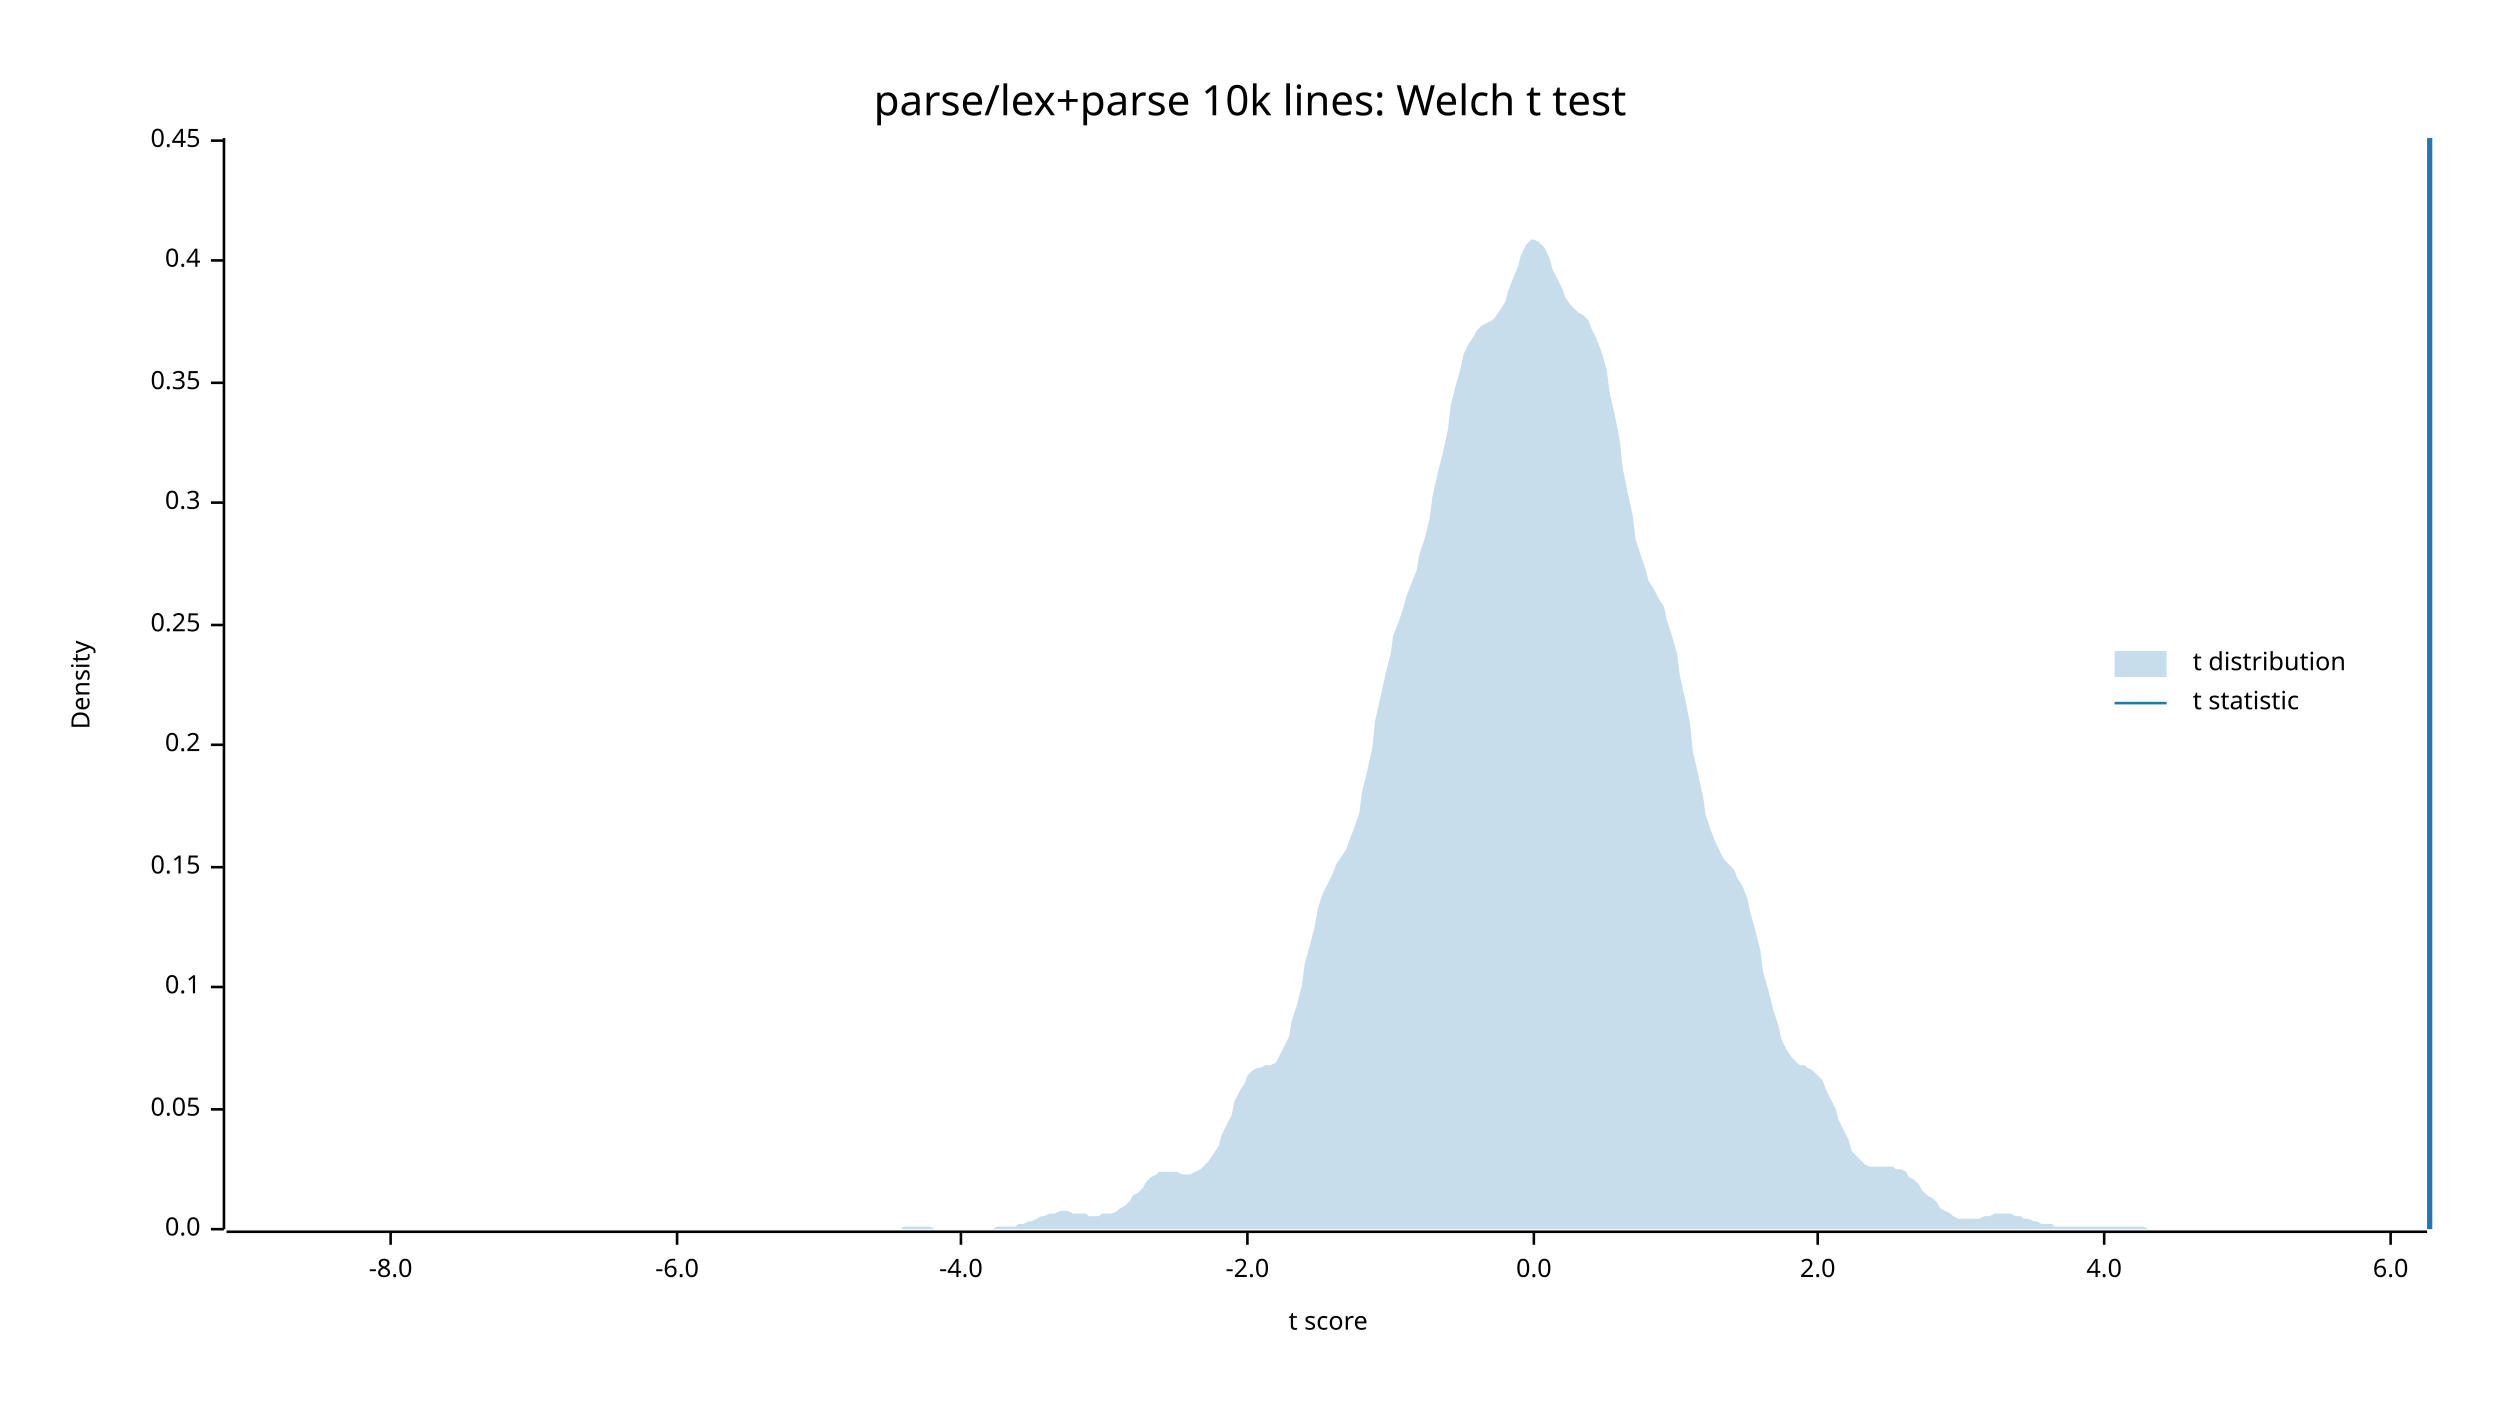
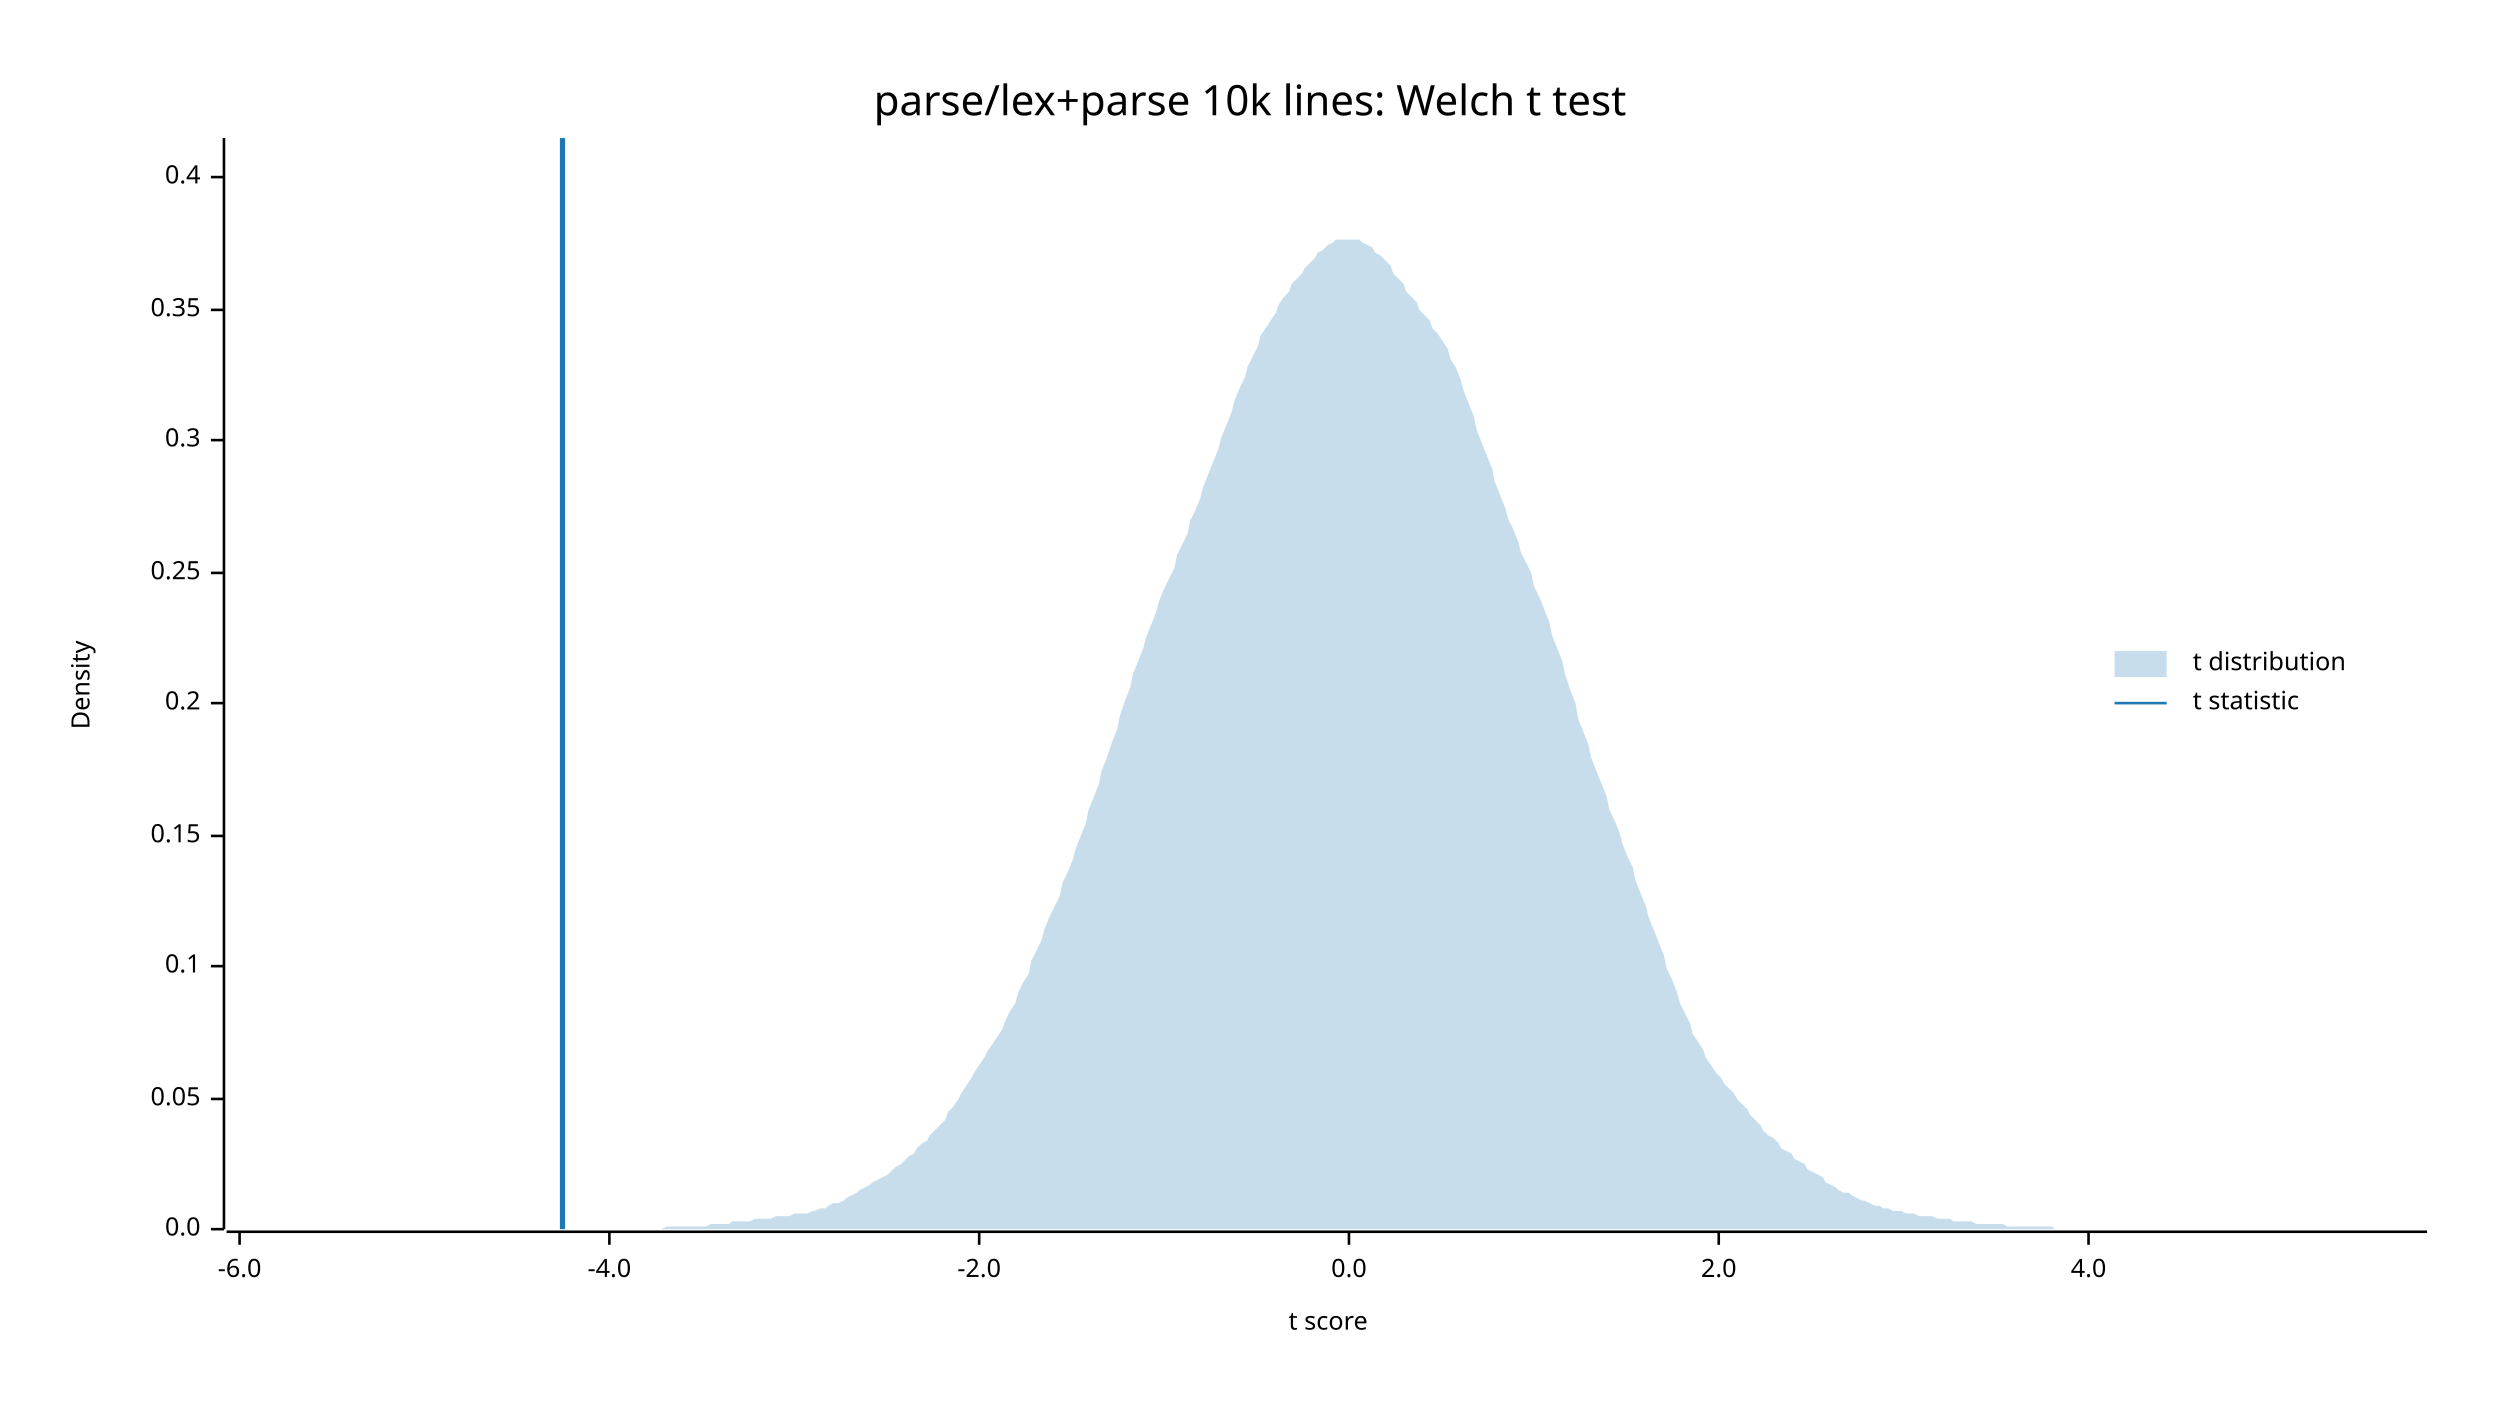
<svg xmlns="http://www.w3.org/2000/svg" width="960" height="540" viewBox="0 0 960 540">
  <text x="480" y="32" dy="0.76em" text-anchor="middle" font-family="sans-serif" font-size="16.129" opacity="1" fill="#000000">
parse/lex+parse 10k lines: Welch t test
</text>
  <text x="27" y="263" dy="0.76em" text-anchor="middle" font-family="sans-serif" font-size="9.677" opacity="1" fill="#000000" transform="rotate(270, 27, 263)">
Density
</text>
  <text x="510" y="513" dy="-0.5ex" text-anchor="middle" font-family="sans-serif" font-size="9.677" opacity="1" fill="#000000">
t score
</text>
  <polyline fill="none" opacity="1" stroke="#000000" stroke-width="1" points="86,53 86,472 " />
  <text x="77" y="472" dy="0.5ex" text-anchor="end" font-family="sans-serif" font-size="9.677" opacity="1" fill="#000000">
0.0
</text>
  <polyline fill="none" opacity="1" stroke="#000000" stroke-width="1" points="81,472 86,472 " />
-   <text x="77" y="426" dy="0.5ex" text-anchor="end" font-family="sans-serif" font-size="9.677" opacity="1" fill="#000000">
+   <text x="77" y="422" dy="0.5ex" text-anchor="end" font-family="sans-serif" font-size="9.677" opacity="1" fill="#000000">
0.05
</text>
-   <polyline fill="none" opacity="1" stroke="#000000" stroke-width="1" points="81,426 86,426 " />
-   <text x="77" y="379" dy="0.5ex" text-anchor="end" font-family="sans-serif" font-size="9.677" opacity="1" fill="#000000">
+   <polyline fill="none" opacity="1" stroke="#000000" stroke-width="1" points="81,422 86,422 " />
+   <text x="77" y="371" dy="0.5ex" text-anchor="end" font-family="sans-serif" font-size="9.677" opacity="1" fill="#000000">
0.1
</text>
-   <polyline fill="none" opacity="1" stroke="#000000" stroke-width="1" points="81,379 86,379 " />
-   <text x="77" y="333" dy="0.5ex" text-anchor="end" font-family="sans-serif" font-size="9.677" opacity="1" fill="#000000">
+   <polyline fill="none" opacity="1" stroke="#000000" stroke-width="1" points="81,371 86,371 " />
+   <text x="77" y="321" dy="0.5ex" text-anchor="end" font-family="sans-serif" font-size="9.677" opacity="1" fill="#000000">
0.15
</text>
-   <polyline fill="none" opacity="1" stroke="#000000" stroke-width="1" points="81,333 86,333 " />
-   <text x="77" y="286" dy="0.5ex" text-anchor="end" font-family="sans-serif" font-size="9.677" opacity="1" fill="#000000">
+   <polyline fill="none" opacity="1" stroke="#000000" stroke-width="1" points="81,321 86,321 " />
+   <text x="77" y="270" dy="0.5ex" text-anchor="end" font-family="sans-serif" font-size="9.677" opacity="1" fill="#000000">
0.2
</text>
-   <polyline fill="none" opacity="1" stroke="#000000" stroke-width="1" points="81,286 86,286 " />
-   <text x="77" y="240" dy="0.5ex" text-anchor="end" font-family="sans-serif" font-size="9.677" opacity="1" fill="#000000">
+   <polyline fill="none" opacity="1" stroke="#000000" stroke-width="1" points="81,270 86,270 " />
+   <text x="77" y="220" dy="0.5ex" text-anchor="end" font-family="sans-serif" font-size="9.677" opacity="1" fill="#000000">
0.25
</text>
-   <polyline fill="none" opacity="1" stroke="#000000" stroke-width="1" points="81,240 86,240 " />
-   <text x="77" y="193" dy="0.5ex" text-anchor="end" font-family="sans-serif" font-size="9.677" opacity="1" fill="#000000">
+   <polyline fill="none" opacity="1" stroke="#000000" stroke-width="1" points="81,220 86,220 " />
+   <text x="77" y="169" dy="0.5ex" text-anchor="end" font-family="sans-serif" font-size="9.677" opacity="1" fill="#000000">
0.3
</text>
-   <polyline fill="none" opacity="1" stroke="#000000" stroke-width="1" points="81,193 86,193 " />
-   <text x="77" y="147" dy="0.5ex" text-anchor="end" font-family="sans-serif" font-size="9.677" opacity="1" fill="#000000">
+   <polyline fill="none" opacity="1" stroke="#000000" stroke-width="1" points="81,169 86,169 " />
+   <text x="77" y="119" dy="0.5ex" text-anchor="end" font-family="sans-serif" font-size="9.677" opacity="1" fill="#000000">
0.35
</text>
-   <polyline fill="none" opacity="1" stroke="#000000" stroke-width="1" points="81,147 86,147 " />
-   <text x="77" y="100" dy="0.5ex" text-anchor="end" font-family="sans-serif" font-size="9.677" opacity="1" fill="#000000">
+   <polyline fill="none" opacity="1" stroke="#000000" stroke-width="1" points="81,119 86,119 " />
+   <text x="77" y="68" dy="0.5ex" text-anchor="end" font-family="sans-serif" font-size="9.677" opacity="1" fill="#000000">
0.4
</text>
-   <polyline fill="none" opacity="1" stroke="#000000" stroke-width="1" points="81,100 86,100 " />
-   <text x="77" y="54" dy="0.5ex" text-anchor="end" font-family="sans-serif" font-size="9.677" opacity="1" fill="#000000">
- 0.45
- </text>
-   <polyline fill="none" opacity="1" stroke="#000000" stroke-width="1" points="81,54 86,54 " />
+   <polyline fill="none" opacity="1" stroke="#000000" stroke-width="1" points="81,68 86,68 " />
  <polyline fill="none" opacity="1" stroke="#000000" stroke-width="1" points="87,473 932,473 " />
-   <text x="150" y="483" dy="0.76em" text-anchor="middle" font-family="sans-serif" font-size="9.677" opacity="1" fill="#000000">
- -8.0
- </text>
-   <polyline fill="none" opacity="1" stroke="#000000" stroke-width="1" points="150,473 150,478 " />
-   <text x="260" y="483" dy="0.76em" text-anchor="middle" font-family="sans-serif" font-size="9.677" opacity="1" fill="#000000">
+   <text x="92" y="483" dy="0.76em" text-anchor="middle" font-family="sans-serif" font-size="9.677" opacity="1" fill="#000000">
-6.0
</text>
-   <polyline fill="none" opacity="1" stroke="#000000" stroke-width="1" points="260,473 260,478 " />
-   <text x="369" y="483" dy="0.76em" text-anchor="middle" font-family="sans-serif" font-size="9.677" opacity="1" fill="#000000">
+   <polyline fill="none" opacity="1" stroke="#000000" stroke-width="1" points="92,473 92,478 " />
+   <text x="234" y="483" dy="0.76em" text-anchor="middle" font-family="sans-serif" font-size="9.677" opacity="1" fill="#000000">
-4.0
</text>
-   <polyline fill="none" opacity="1" stroke="#000000" stroke-width="1" points="369,473 369,478 " />
-   <text x="479" y="483" dy="0.76em" text-anchor="middle" font-family="sans-serif" font-size="9.677" opacity="1" fill="#000000">
+   <polyline fill="none" opacity="1" stroke="#000000" stroke-width="1" points="234,473 234,478 " />
+   <text x="376" y="483" dy="0.76em" text-anchor="middle" font-family="sans-serif" font-size="9.677" opacity="1" fill="#000000">
-2.0
</text>
-   <polyline fill="none" opacity="1" stroke="#000000" stroke-width="1" points="479,473 479,478 " />
-   <text x="589" y="483" dy="0.76em" text-anchor="middle" font-family="sans-serif" font-size="9.677" opacity="1" fill="#000000">
+   <polyline fill="none" opacity="1" stroke="#000000" stroke-width="1" points="376,473 376,478 " />
+   <text x="518" y="483" dy="0.76em" text-anchor="middle" font-family="sans-serif" font-size="9.677" opacity="1" fill="#000000">
0.0
</text>
-   <polyline fill="none" opacity="1" stroke="#000000" stroke-width="1" points="589,473 589,478 " />
-   <text x="698" y="483" dy="0.76em" text-anchor="middle" font-family="sans-serif" font-size="9.677" opacity="1" fill="#000000">
+   <polyline fill="none" opacity="1" stroke="#000000" stroke-width="1" points="518,473 518,478 " />
+   <text x="660" y="483" dy="0.76em" text-anchor="middle" font-family="sans-serif" font-size="9.677" opacity="1" fill="#000000">
2.0
</text>
-   <polyline fill="none" opacity="1" stroke="#000000" stroke-width="1" points="698,473 698,478 " />
-   <text x="808" y="483" dy="0.76em" text-anchor="middle" font-family="sans-serif" font-size="9.677" opacity="1" fill="#000000">
+   <polyline fill="none" opacity="1" stroke="#000000" stroke-width="1" points="660,473 660,478 " />
+   <text x="802" y="483" dy="0.76em" text-anchor="middle" font-family="sans-serif" font-size="9.677" opacity="1" fill="#000000">
4.0
</text>
-   <polyline fill="none" opacity="1" stroke="#000000" stroke-width="1" points="808,473 808,478 " />
-   <text x="918" y="483" dy="0.76em" text-anchor="middle" font-family="sans-serif" font-size="9.677" opacity="1" fill="#000000">
- 6.0
- </text>
-   <polyline fill="none" opacity="1" stroke="#000000" stroke-width="1" points="918,473 918,478 " />
-   <polygon opacity="0.25" fill="#1F78B4" points="87,472 88,472 90,472 92,472 93,472 95,472 97,472 98,472 100,472 102,472 103,472 105,472 107,472 109,472 110,472 112,472 114,472 115,472 117,472 119,472 120,472 122,472 124,472 125,472 127,472 129,472 131,472 132,472 134,472 136,472 137,472 139,472 141,472 142,472 144,472 146,472 147,472 149,472 151,472 153,472 154,472 156,472 158,472 159,472 161,472 163,472 164,472 166,472 168,472 169,472 171,472 173,472 175,472 176,472 178,472 180,472 181,472 183,472 185,472 186,472 188,472 190,472 191,472 193,472 195,472 197,472 198,472 200,472 202,472 203,472 205,472 207,472 208,472 210,472 212,472 214,472 215,472 217,472 219,472 220,472 222,472 224,472 225,472 227,472 229,472 230,472 232,472 234,472 236,472 237,472 239,472 241,472 242,472 244,472 246,472 247,472 249,472 251,472 252,472 254,472 256,472 258,472 259,472 261,472 263,472 264,472 266,472 268,472 269,472 271,472 273,472 274,472 276,472 278,472 280,472 281,472 283,472 285,472 286,472 288,472 290,472 291,472 293,472 295,472 296,472 298,472 300,472 302,472 303,472 305,472 307,472 308,472 310,472 312,472 313,472 315,472 317,472 318,472 320,472 322,472 324,472 325,472 327,472 329,472 330,472 332,472 334,472 335,472 337,472 339,472 341,472 342,472 344,472 346,472 347,471 349,471 351,471 352,471 354,471 356,471 357,471 359,472 361,472 363,472 364,472 366,472 368,472 369,472 371,472 373,472 374,472 376,472 378,472 379,472 381,472 383,471 385,471 386,471 388,471 390,471 391,470 393,470 395,469 396,469 398,468 400,467 401,467 403,466 405,466 407,465 408,465 410,465 412,466 413,466 415,466 417,466 418,467 420,467 422,467 423,466 425,466 427,466 429,465 430,464 432,463 434,461 435,459 437,458 439,456 440,454 442,452 444,451 445,450 447,450 449,450 451,450 452,450 454,451 456,451 457,451 459,450 461,449 462,448 464,446 466,443 468,440 469,436 471,432 473,428 474,423 476,419 478,416 479,413 481,411 483,410 484,410 486,409 488,409 490,408 491,406 493,402 495,398 496,392 498,386 500,378 501,370 503,363 505,355 506,349 508,343 510,339 512,335 513,332 515,329 517,326 518,323 520,318 522,312 523,304 525,296 527,287 528,277 530,268 532,259 534,251 535,244 537,239 539,233 540,229 542,224 544,219 545,213 547,207 549,199 550,191 552,182 554,174 556,165 557,156 559,148 561,141 562,136 564,132 566,129 567,127 569,125 571,124 573,123 574,122 576,119 578,116 579,112 581,107 583,102 584,98 586,94 588,92 589,92 591,93 593,95 595,99 596,103 598,107 600,111 601,114 603,117 605,119 606,120 608,121 610,123 611,126 613,130 615,135 617,142 618,150 620,159 622,169 623,179 625,189 627,198 628,207 630,213 632,219 633,223 635,226 637,230 639,233 640,238 642,244 644,251 645,259 647,268 649,278 650,288 652,297 654,306 655,313 657,319 659,324 661,328 662,330 664,332 666,334 667,337 669,340 671,345 672,350 674,357 676,365 677,373 679,380 681,388 683,394 684,399 686,403 688,406 689,407 691,409 693,409 694,410 696,411 698,413 700,415 701,418 703,422 705,426 706,430 708,434 710,438 711,442 713,444 715,446 716,447 718,448 720,448 722,448 723,448 725,448 727,448 728,449 730,449 732,450 733,452 735,453 737,455 738,457 740,459 742,460 744,462 745,464 747,465 749,466 750,467 752,468 754,468 755,468 757,468 759,468 760,468 762,467 764,467 766,466 767,466 769,466 771,466 772,466 774,467 776,467 777,468 779,468 781,469 782,469 784,470 786,470 788,470 789,471 791,471 793,471 794,471 796,471 798,471 799,471 801,471 803,471 804,471 806,471 808,471 810,471 811,471 813,471 815,471 816,471 818,471 820,471 821,471 823,471 825,472 827,472 828,472 830,472 832,472 833,472 835,472 837,472 838,472 840,472 842,472 843,472 845,472 847,472 849,472 850,472 852,472 854,472 855,472 857,472 859,472 860,472 862,472 864,472 865,472 867,472 869,472 871,472 872,472 874,472 876,472 877,472 879,472 881,472 882,472 884,472 886,472 887,472 889,472 891,472 893,472 894,472 896,472 898,472 899,472 901,472 903,472 904,472 906,472 908,472 909,472 911,472 913,472 915,472 916,472 918,472 920,472 921,472 923,472 925,472 926,472 928,472 930,472 932,472 932,472 87,472 " />
-   <polyline fill="none" opacity="1" stroke="#1F78B4" stroke-width="2" points="933,472 933,53 " />
+   <polyline fill="none" opacity="1" stroke="#000000" stroke-width="1" points="802,473 802,478 " />
+   <polygon opacity="0.25" fill="#1F78B4" points="87,472 88,472 90,472 92,472 93,472 95,472 97,472 98,472 100,472 102,472 103,472 105,472 107,472 109,472 110,472 112,472 114,472 115,472 117,472 119,472 120,472 122,472 124,472 125,472 127,472 129,472 131,472 132,472 134,472 136,472 137,472 139,472 141,472 142,472 144,472 146,472 147,472 149,472 151,472 153,472 154,472 156,472 158,472 159,472 161,472 163,472 164,472 166,472 168,472 169,472 171,472 173,472 175,472 176,472 178,472 180,472 181,472 183,472 185,472 186,472 188,472 190,472 191,472 193,472 195,472 197,472 198,472 200,472 202,472 203,472 205,472 207,472 208,472 210,472 212,472 214,472 215,472 217,472 219,472 220,472 222,472 224,472 225,472 227,472 229,472 230,472 232,472 234,472 236,472 237,472 239,472 241,472 242,472 244,472 246,472 247,472 249,472 251,472 252,472 254,472 256,471 258,471 259,471 261,471 263,471 264,471 266,471 268,471 269,471 271,471 273,470 274,470 276,470 278,470 280,470 281,469 283,469 285,469 286,469 288,469 290,468 291,468 293,468 295,468 296,468 298,467 300,467 302,467 303,467 305,466 307,466 308,466 310,466 312,465 313,465 315,464 317,464 318,463 320,462 322,462 324,461 325,460 327,459 329,458 330,457 332,456 334,455 335,454 337,453 339,452 341,451 342,450 344,448 346,447 347,446 349,444 351,443 352,441 354,439 356,438 357,436 359,434 361,432 363,430 364,427 366,425 368,422 369,420 371,417 373,414 374,412 376,409 378,406 379,404 381,401 383,398 385,395 386,392 388,388 390,385 391,381 393,377 395,374 396,369 398,365 400,361 401,357 403,352 405,348 407,344 408,339 410,335 412,330 413,326 415,321 417,316 418,311 420,306 422,301 423,296 425,291 427,285 429,280 430,275 432,269 434,264 435,259 437,254 439,249 440,245 442,240 444,235 445,231 447,226 449,222 451,218 452,213 454,209 456,205 457,200 459,196 461,191 462,187 464,182 466,177 468,172 469,168 471,163 473,158 474,154 476,149 478,145 479,141 481,137 483,133 484,129 486,126 488,123 490,120 491,117 493,114 495,112 496,109 498,107 500,105 501,103 503,101 505,99 506,97 508,96 510,94 512,93 513,92 515,92 517,92 518,92 520,92 522,92 523,93 525,94 527,95 528,97 530,98 532,100 534,102 535,105 537,107 539,109 540,112 542,114 544,116 545,119 547,121 549,123 550,126 552,128 554,131 556,134 557,138 559,141 561,146 562,150 564,155 566,160 567,165 569,170 571,175 573,180 574,185 576,190 578,195 579,199 581,203 583,208 584,212 586,216 588,220 589,225 591,229 593,234 595,239 596,244 598,249 600,254 601,259 603,265 605,270 606,276 608,281 610,286 611,291 613,296 615,301 617,306 618,311 620,315 622,320 623,324 625,329 627,333 628,338 630,343 632,348 633,352 635,357 637,362 639,367 640,372 642,376 644,381 645,385 647,389 649,393 650,397 652,400 654,403 655,406 657,409 659,412 661,414 662,416 664,418 666,420 667,422 669,424 671,426 672,428 674,430 676,432 677,434 679,436 681,437 683,439 684,441 686,442 688,443 689,445 691,446 693,447 694,449 696,450 698,451 700,452 701,454 703,455 705,456 706,457 708,458 710,458 711,459 713,460 715,461 716,461 718,462 720,463 722,463 723,464 725,464 727,465 728,465 730,465 732,466 733,466 735,466 737,467 738,467 740,467 742,467 744,468 745,468 747,468 749,468 750,469 752,469 754,469 755,469 757,469 759,470 760,470 762,470 764,470 766,470 767,470 769,470 771,471 772,471 774,471 776,471 777,471 779,471 781,471 782,471 784,471 786,471 788,471 789,472 791,472 793,472 794,472 796,472 798,472 799,472 801,472 803,472 804,472 806,472 808,472 810,472 811,472 813,472 815,472 816,472 818,472 820,472 821,472 823,472 825,472 827,472 828,472 830,472 832,472 833,472 835,472 837,472 838,472 840,472 842,472 843,472 845,472 847,472 849,472 850,472 852,472 854,472 855,472 857,472 859,472 860,472 862,472 864,472 865,472 867,472 869,472 871,472 872,472 874,472 876,472 877,472 879,472 881,472 882,472 884,472 886,472 887,472 889,472 891,472 893,472 894,472 896,472 898,472 899,472 901,472 903,472 904,472 906,472 908,472 909,472 911,472 913,472 915,472 916,472 918,472 920,472 921,472 923,472 925,472 926,472 928,472 930,472 932,472 932,472 87,472 " />
+   <polyline fill="none" opacity="1" stroke="#1F78B4" stroke-width="2" points="216,472 216,53 " />
  <text x="842" y="250" dy="0.76em" text-anchor="start" font-family="sans-serif" font-size="9.677" opacity="1" fill="#000000">
t distribution
</text>
  <text x="842" y="265" dy="0.76em" text-anchor="start" font-family="sans-serif" font-size="9.677" opacity="1" fill="#000000">
t statistic
</text>
  <rect x="812" y="250" width="20" height="10" opacity="0.25" fill="#1F78B4" stroke="none" />
  <polyline fill="none" opacity="1" stroke="#1F78B4" stroke-width="1" points="812,270 832,270 " />
</svg>
